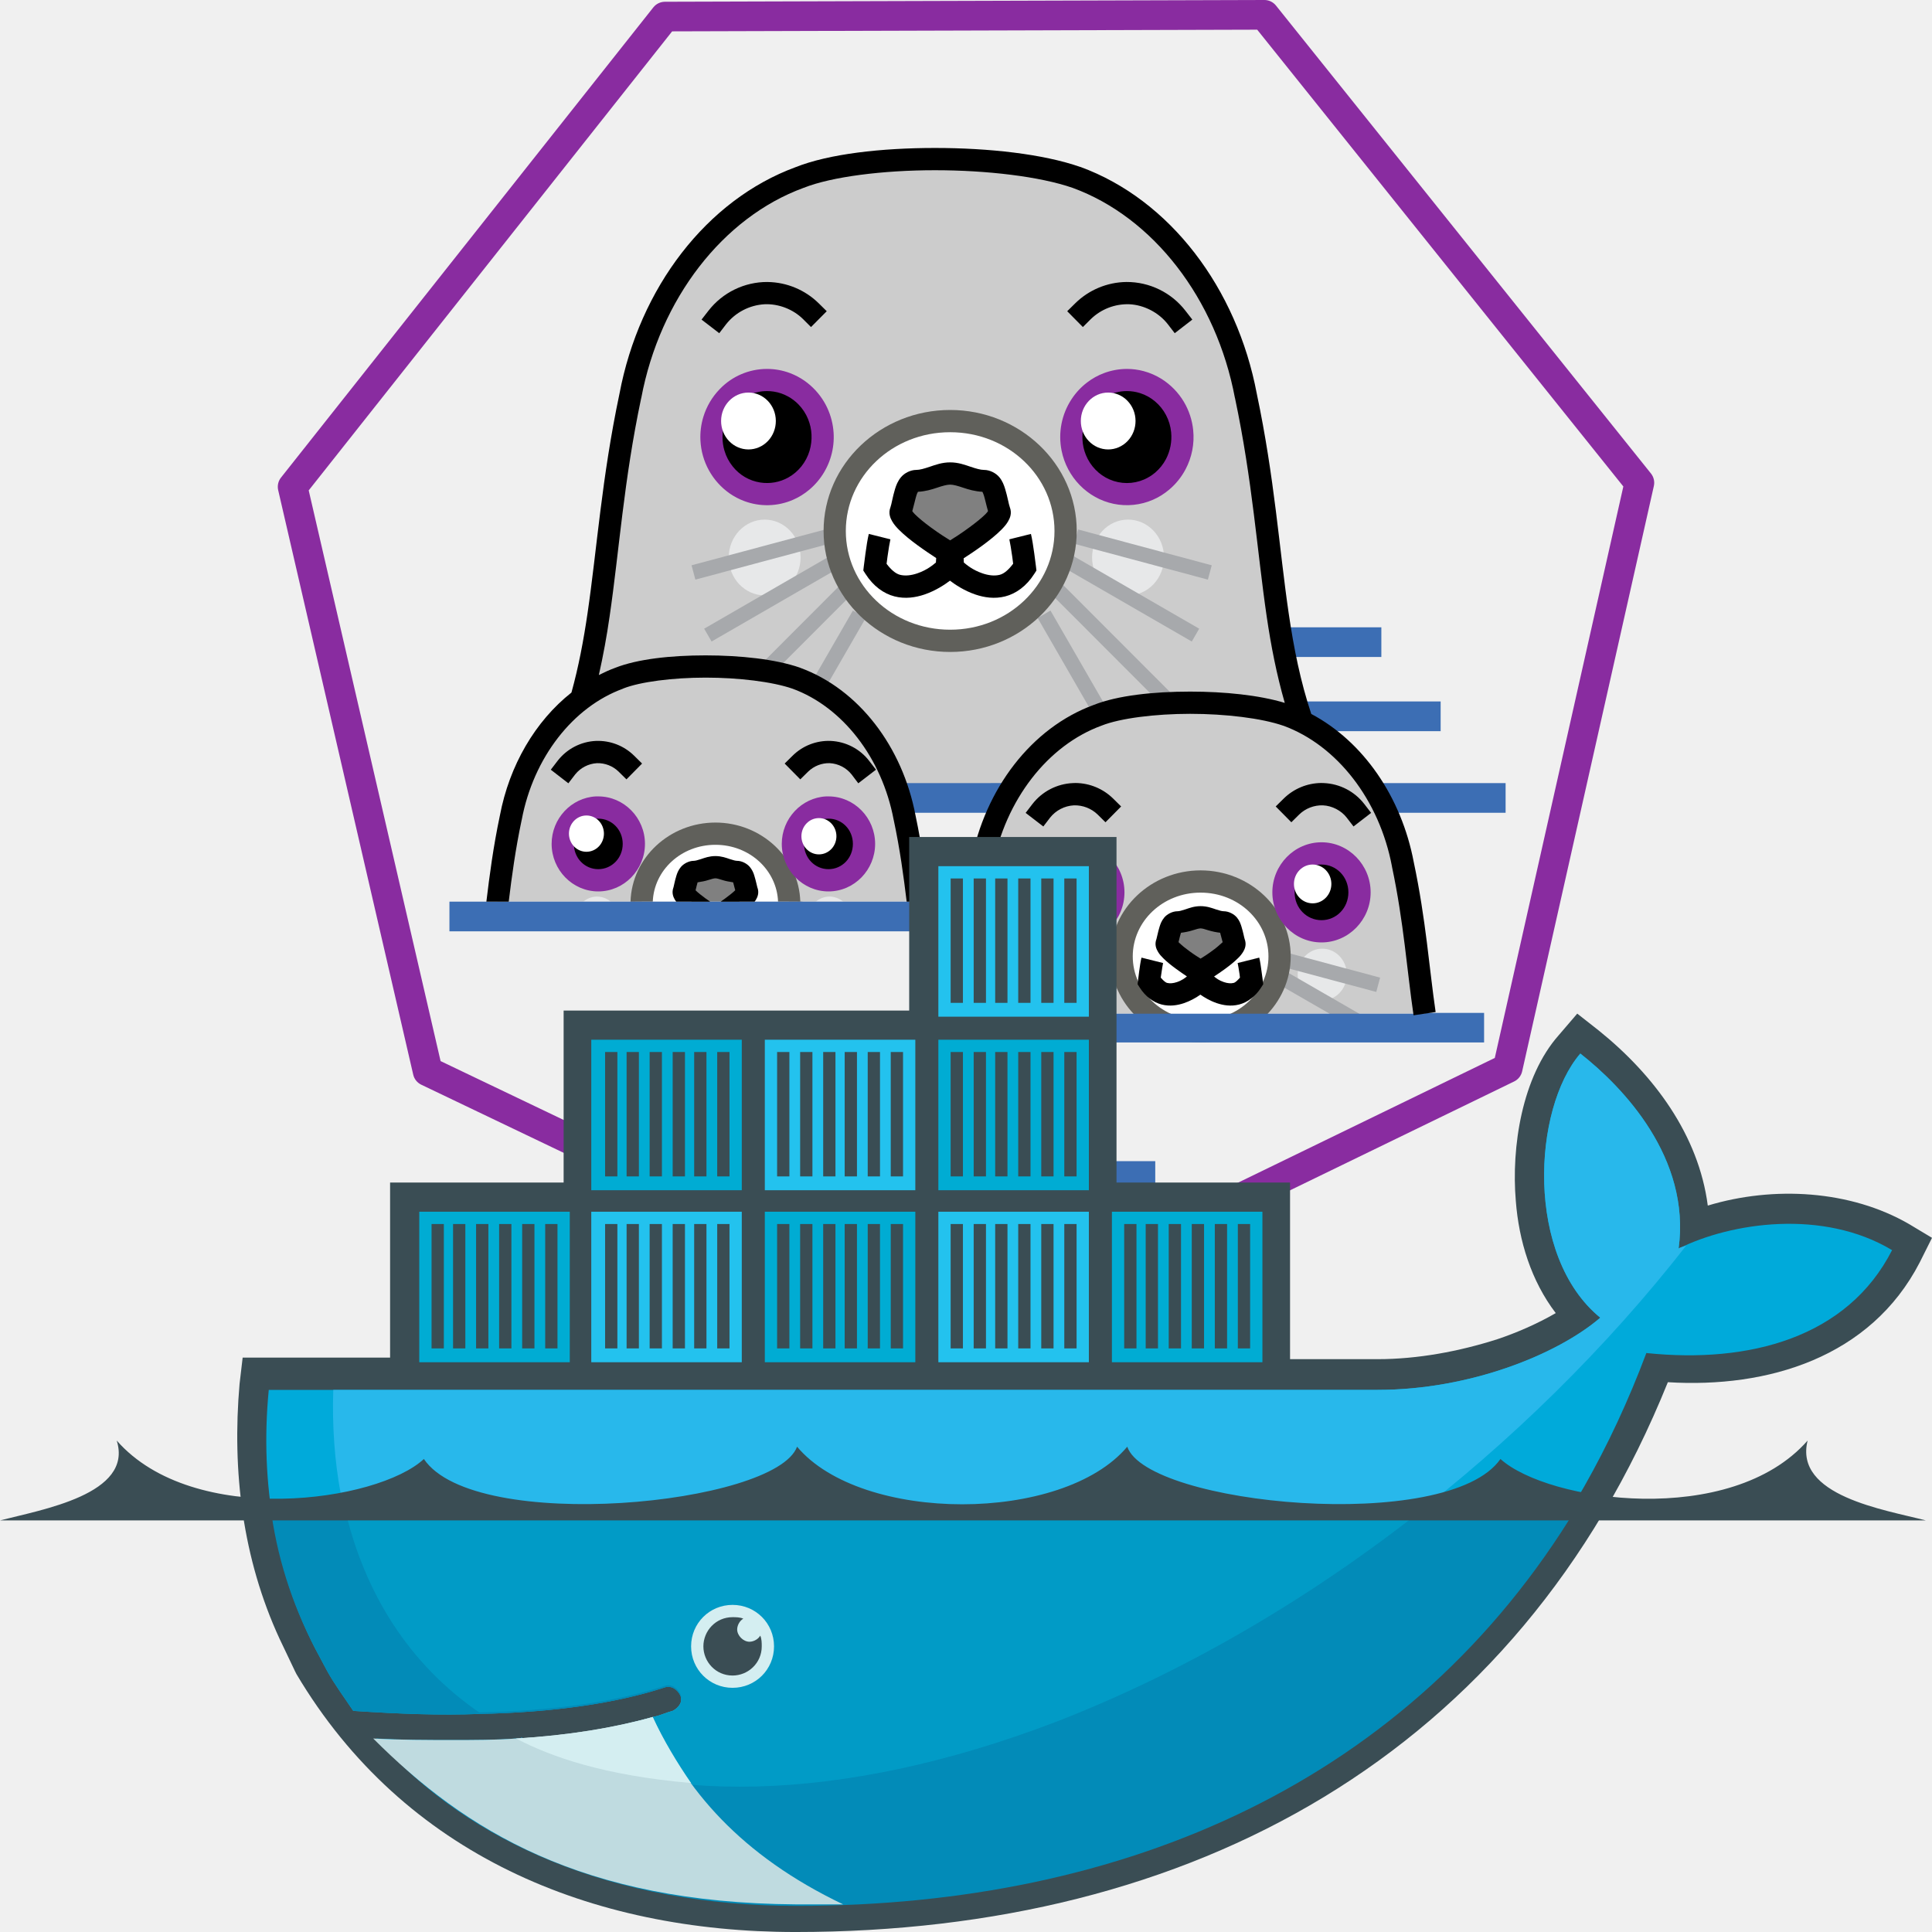
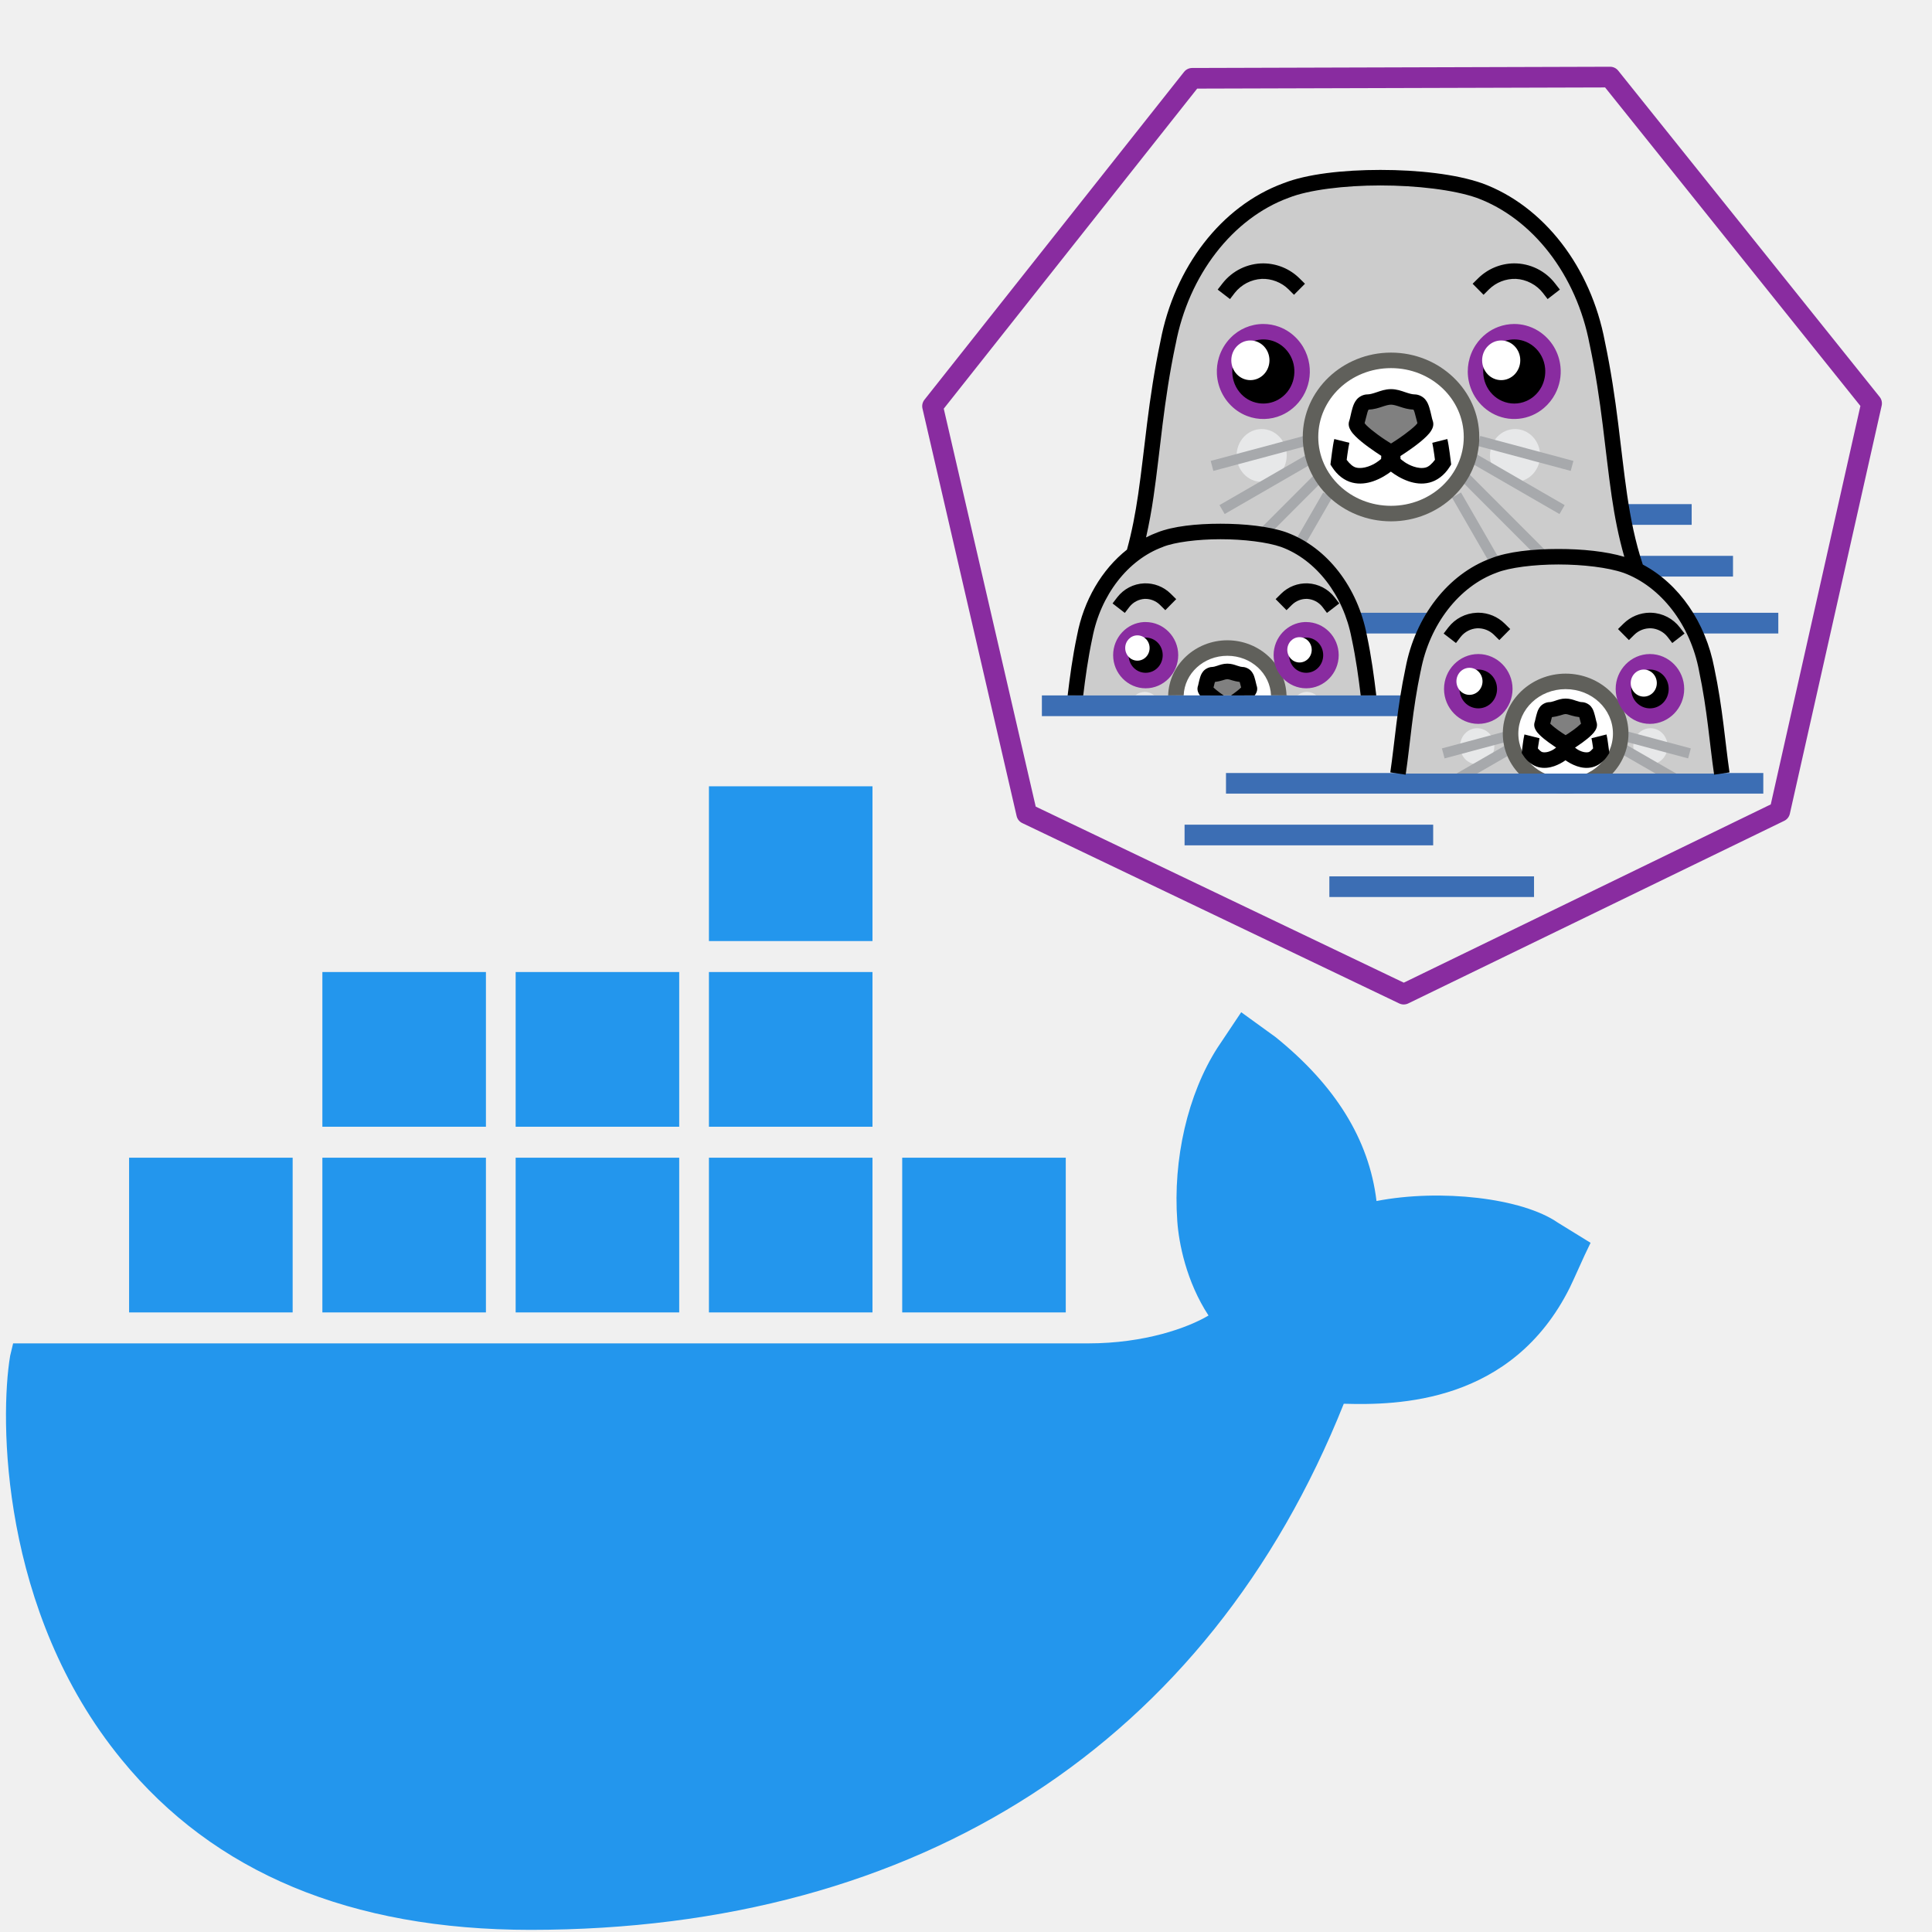
<svg xmlns="http://www.w3.org/2000/svg" width="256" height="256" viewBox="0 0 67.733 67.733" version="1.1" id="svg5" xml:space="preserve">
  <defs id="defs2" />
  <g id="layer1">
-     <g id="g263" transform="matrix(0.376994,0,0,0.376994,9.739008,-0.5530313)">
+     <path d="M 54.617,42.865 C 53.366,41.997 50.5,41.672 48.258,42.106 47.998,39.936 46.799,38.037 44.714,36.355 l -1.199,-0.868 -0.834,1.248 c -1.042,1.628 -1.564,3.906 -1.407,6.076 0.052,0.76 0.313,2.116 1.095,3.309 -0.73,0.434 -2.241,0.977 -4.222,0.977 H 0.46 l -0.104,0.434 c -0.365,2.17 -0.365,8.951 3.909,14.159 3.232,3.96 8.027,5.968 14.334,5.968 13.657,0 23.769,-6.564 28.512,-18.445 1.876,0.054 5.89,0 7.923,-4.069 0.052,-0.109 0.156,-0.326 0.521,-1.139 l 0.208,-0.434 z M 30.588,27.567 h -5.734 v 5.425 h 5.734 z m 0,6.51 h -5.734 v 5.425 h 5.734 z m -6.776,0 h -5.734 v 5.425 h 5.734 z m -6.776,0 h -5.734 v 5.425 h 5.734 z M 10.26,40.587 H 4.526 v 5.425 h 5.734 z m 6.776,0 h -5.734 v 5.425 h 5.734 z m 6.776,0 h -5.734 v 5.425 h 5.734 z m 6.776,0 h -5.734 v 5.425 h 5.734 z m 6.776,0 h -5.734 v 5.425 h 5.734 z" fill="#2396ed" fill-rule="nonzero" id="path862" style="stroke-width:0.217" />
+     <g id="g263" transform="matrix(0.262862,0,0,0.262862,32.33111,1.954564)">
      <path fill="#3c6eb4" d="m 93.188,59.803 c 0.148,0.927 0.3,1.854 0.482,2.76 h 8.955 v -2.76 z m 1.484,6.896 c 0.185,0.634 0.381,1.265 0.598,1.893 0.52,0.259 1.027,0.548 1.517,0.87 h 11.352 v -2.763 z m -18.431,1.282 c -0.426,0.155 -0.843,0.336 -1.252,0.533 v 0.004 c 0.41,-0.198 0.825,-0.382 1.252,-0.537 z m -41.248,34.57 v 2.76 H 68.15 v -2.76 z m 19.31,6.896 v 2.752 H 81.6 v -2.752 z" id="path188" />
      <path fill="#cccccc" d="m 61.114,16.26 c -4.91,0 -9.721,0.567 -12.586,1.707 -7.89,2.888 -13.95,10.775 -15.746,20.33 -2.365,11.186 -2.224,19.941 -4.572,28.178 a 13.589,13.589 0 0 1 3.529,-1.94 c 1.834,-0.726 4.909,-1.09 8.049,-1.09 3.14,0 6.35,0.365 8.431,1.09 4.571,1.67 8.177,5.96 9.67,11.284 h 9.719 c 1.991,-3.681 5.03,-6.523 8.633,-7.838 3.919,-1.554 13.165,-1.55 17.617,0 0.483,0.176 0.952,0.39 1.414,0.619 C 92.21,59.734 92.599,50.449 90.03,38.297 88.235,28.742 82.173,20.855 74.284,17.967 71.03,16.831 66.023,16.261 61.114,16.26 Z" id="path190" />
      <path fill="#e7e8e9" d="m 45.275,49.787 a 3.344,3.523 0 0 0 -3.34,3.523 3.344,3.523 0 0 0 3.34,3.523 3.344,3.523 0 0 0 3.341,-3.523 3.344,3.523 0 0 0 -3.34,-3.523 z m 33.79,0 a 3.344,3.523 0 0 0 -3.34,3.523 3.344,3.523 0 0 0 3.34,3.523 3.344,3.523 0 0 0 3.35,-3.523 3.344,3.523 0 0 0 -3.35,-3.523 z" id="path192" />
      <path fill="#a7a9ac" d="m 50.905,50.705 -12.428,3.332 0.356,1.332 12.43,-3.332 z m 23.52,0 -0.358,1.332 12.427,3.332 0.358,-1.332 z m -22.276,2.008 -12.499,7.219 0.69,1.193 12.497,-7.218 z m 21.039,0 -0.69,1.194 12.498,7.218 0.69,-1.193 z m -20.125,2.395 -8.607,8.619 c 0.586,0.074 1.144,0.167 1.677,0.271 l 7.905,-7.916 z m 19.21,0 -0.974,0.974 10.809,10.826 c 0.612,-0.04 1.237,-0.067 1.87,-0.08 z m -18.792,3.138 -3.957,6.86 c 0.411,0.203 0.814,0.426 1.205,0.672 l 3.947,-6.844 z m 18.375,0 -1.195,0.688 5.287,9.168 c 0.098,-0.039 0.193,-0.085 0.293,-0.121 0.31,-0.123 0.665,-0.233 1.037,-0.336 z" id="path194" />
      <path fill="#ffffff" d="M 73.261,50.84 A 10.736,10.217 0 0 1 62.525,61.058 10.736,10.217 0 0 1 51.788,50.84 10.736,10.217 0 0 1 62.525,40.623 10.736,10.217 0 0 1 73.26,50.84 Z" id="path196" />
      <path fill="#808080" d="m 67.107,48.998 c -0.36,-0.933 -0.36,-2.799 -1.44,-2.799 -1.08,0 -2.08,-0.7 -3.142,-0.7 -1.063,0 -2.06,0.7 -3.142,0.7 -1.08,0 -1.08,1.866 -1.44,2.8 -0.36,0.932 4.582,3.964 4.582,3.964 0,0 4.942,-3.032 4.582,-3.965 z" id="path198" />
      <path fill="#3c6eb4" d="m 57.399,74.29 c 0.33,0.886 0.59,1.81 0.793,2.761 h 8.799 c 0.443,-0.973 0.958,-1.897 1.535,-2.762 z m 44.177,10e-4 a 19.673,19.673 0 0 1 1.532,2.76 h 11.072 v -2.76 z" id="path200" />
      <path fill="#cccccc" d="m 39.789,63.445 c -3.14,0 -6.216,0.364 -8.05,1.09 -5.046,1.844 -8.917,6.878 -10.065,12.975 -0.6,2.826 -0.945,5.391 -1.238,7.807 h 39.086 c -0.293,-2.416 -0.63,-4.98 -1.23,-7.807 -1.147,-6.097 -5.027,-11.13 -10.074,-12.974 -2.082,-0.725 -5.29,-1.09 -8.43,-1.09 z" id="path202" />
      <path fill="#e7e8e9" d="m 29.663,84.84 a 2.14,2.248 0 0 0 -1.255,0.477 h 2.56 a 2.14,2.248 0 0 0 -1.305,-0.476 z m 21.62,0 a 2.14,2.248 0 0 0 -1.256,0.477 h 2.562 a 2.14,2.248 0 0 0 -1.307,-0.476 z" id="path204" />
      <path fill="#a7a9ac" d="m 33.202,85.187 -0.484,0.13 h 0.52 z m 15.172,0 -0.035,0.13 h 0.52 z" id="path206" />
      <path fill="#ffffff" d="m 40.698,79 a 6.868,6.52 0 0 0 -6.846,6.317 H 47.534 A 6.868,6.52 0 0 0 40.698,79 Z" id="path208" />
      <path fill="#808080" d="m 40.698,82.106 c -0.68,0 -1.317,0.45 -2.008,0.45 -0.691,0 -0.696,1.188 -0.926,1.783 -0.08,0.208 0.268,0.583 0.735,0.978 h 4.396 c 0.468,-0.395 0.808,-0.77 0.727,-0.978 -0.23,-0.595 -0.226,-1.783 -0.917,-1.783 -0.69,0 -1.327,-0.45 -2.007,-0.45 z" id="path210" />
      <path fill="#892ca0" d="M 91.736,1.467 35.998,1.631 a 1.38,1.38 0 0 0 -1.073,0.52 L 0.295,45.883 a 1.38,1.38 0 0 0 -0.26,1.16 l 12.56,54.363 a 1.38,1.38 0 0 0 0.753,0.935 l 50.285,24.061 a 1.38,1.38 0 0 0 1.195,-0.01 l 50.148,-24.355 a 1.38,1.38 0 0 0 0.744,-0.943 l 12.247,-54.432 a 1.38,1.38 0 0 0 -0.268,-1.16 L 92.82,1.977 a 1.38,1.38 0 0 0 -1.083,-0.51 z m -0.657,2.76 34.05,42.48 L 113.175,99.849 64.23,123.625 15.139,100.143 2.875,47.07 36.673,4.383 Z" id="path212" />
      <path fill="#cccccc" d="m 106.644,95.737 c -0.606,-4.124 -0.9,-8.61 -2.019,-13.887 -1.228,-6.518 -5.373,-11.9 -10.768,-13.87 -4.452,-1.55 -13.697,-1.554 -17.616,0 -5.395,1.97 -9.54,7.352 -10.768,13.87 -1.118,5.278 -1.413,9.763 -2.019,13.887" id="path214" />
      <path fill="#e7e8e9" d="m 74.02,89.688 a 2.287,2.404 0 0 0 -2.286,2.406 2.287,2.404 0 0 0 2.286,2.406 2.287,2.404 0 0 0 2.285,-2.406 2.287,2.404 0 0 0 -2.285,-2.406 z m 23.11,0 a 2.287,2.404 0 0 0 -2.286,2.406 2.287,2.404 0 0 0 2.286,2.406 2.287,2.404 0 0 0 2.285,-2.406 2.287,2.404 0 0 0 -2.285,-2.406 z" id="path216" />
      <path fill="#a7a9ac" d="m 77.814,90.104 -8.5,2.277 0.358,1.332 8.498,-2.277 z m 16.196,0 -0.358,1.332 8.5,2.277 0.358,-1.332 z m -15.4,1.392 -8.544,4.926 0.688,1.193 8.543,-4.924 z m 14.605,0 -0.69,1.195 8.543,4.924 0.69,-1.193 z" id="path218" />
      <path fill="#ffffff" d="m 93.157,90.41 a 7.343,6.97 0 0 1 -7.342,6.97 7.343,6.97 0 0 1 -7.343,-6.97 7.343,6.97 0 0 1 7.343,-6.97 7.343,6.97 0 0 1 7.342,6.97 z" id="path220" />
      <path fill="#808080" d="m 88.948,89.152 c -0.246,-0.636 -0.246,-1.91 -0.985,-1.91 -0.738,0 -1.42,-0.476 -2.148,-0.476 -0.727,0 -1.41,0.477 -2.149,0.477 -0.738,0 -0.738,1.273 -0.985,1.91 -0.246,0.636 3.134,2.704 3.134,2.704 0,0 3.38,-2.068 3.133,-2.705 z" id="path222" />
      <path fill="#60605b" d="m 62.526,39.592 c -6.461,0 -11.77,5.022 -11.77,11.252 0,6.23 5.309,11.252 11.77,11.252 6.462,0 11.771,-5.022 11.771,-11.252 0,-6.23 -5.311,-11.252 -11.771,-11.252 z m 0,2.069 c 5.398,0 9.703,4.128 9.703,9.183 0,5.056 -4.305,9.182 -9.703,9.182 -5.397,0 -9.703,-4.126 -9.703,-9.182 0,-5.055 4.306,-9.183 9.703,-9.183 z m -21.828,36.3 c -4.254,0 -7.78,3.26 -7.895,7.356 h 2.069 c 0.112,-2.92 2.637,-5.288 5.826,-5.288 3.19,0 5.712,2.368 5.824,5.288 h 2.068 c -0.113,-4.095 -3.64,-7.356 -7.892,-7.356 z m 45.119,4.447 c -4.585,0 -8.38,3.56 -8.38,7.998 0,4.44 3.795,8.006 8.38,8.006 4.586,0 8.379,-3.567 8.379,-8.006 0,-4.438 -3.793,-7.998 -8.38,-7.998 z m 0,2.069 c 3.525,0 6.31,2.667 6.31,5.93 0,3.26 -2.785,5.937 -6.31,5.937 -3.524,0 -6.31,-2.677 -6.31,-5.938 0,-3.26 2.786,-5.93 6.31,-5.93 z" id="path224" />
      <path fill="#3c6eb4" d="m 15.962,85.317 v 2.76 h 48.462 c 0.12,-0.897 0.253,-1.816 0.406,-2.76 z M 40.516,95.66 v 2.752 H 112.18 V 95.66 h -5.545 l 0.01,0.076 H 63.453 l 0.01,-0.076 z" id="path226" />
      <path d="m 61.116,15.227 h -0.002 c -4.982,0 -9.83,0.544 -12.955,1.783 -8.283,3.043 -14.528,11.225 -16.385,21.076 -1.652,7.815 -2.09,14.424 -2.969,20.408 -0.375,2.558 -0.838,4.995 -1.496,7.377 -3.361,2.655 -5.775,6.766 -6.658,11.45 -0.616,2.913 -0.957,5.54 -1.254,7.996 h 2.078 c 0.288,-2.37 0.624,-4.86 1.203,-7.59 l 0.008,-0.01 v -0.018 c 1.09,-5.783 4.77,-10.492 9.408,-12.185 l 0.018,-0.01 0.008,-0.008 c 1.573,-0.624 4.607,-1.014 7.668,-1.014 3.057,0 6.211,0.381 8.084,1.031 4.634,1.696 8.311,6.406 9.4,12.186 v 0.018 l 0.008,0.01 c 0.58,2.73 0.915,5.221 1.203,7.59 h 2.079 C 60.265,82.859 59.925,80.227 59.308,77.311 58.098,70.905 54.026,65.557 48.573,63.566 h -0.008 l -0.008,-0.01 c -2.292,-0.796 -5.55,-1.14 -8.77,-1.142 -3.214,0 -6.328,0.333 -8.419,1.16 -0.518,0.19 -1.02,0.42 -1.512,0.668 a 70.243,70.243 0 0 0 1,-5.445 C 31.751,52.695 32.171,46.164 33.79,38.51 L 33.8,38.5 v -0.016 c 1.736,-9.24 7.606,-16.806 15.086,-19.544 l 0.01,-0.008 h 0.015 c 2.605,-1.036 7.375,-1.636 12.205,-1.635 4.823,0 9.764,0.583 12.81,1.643 7.48,2.737 13.35,10.303 15.084,19.543 l 0.01,0.02 v 0.007 c 1.618,7.654 2.048,14.185 2.943,20.287 0.403,2.748 0.926,5.41 1.68,8.035 -2.394,-0.724 -5.604,-1.05 -8.795,-1.05 -3.43,0 -6.747,0.36 -8.966,1.238 -5.794,2.12 -10.125,7.8 -11.416,14.619 -1.136,5.358 -1.438,9.879 -2.036,13.943 l 2.051,0.303 c 0.615,-4.183 0.898,-8.626 2,-13.823 l 0.01,-0.01 v -0.007 c 1.168,-6.205 5.123,-11.276 10.11,-13.096 h 0.007 l 0.018,-0.01 c 1.7,-0.674 4.946,-1.09 8.223,-1.09 3.275,0 6.648,0.407 8.664,1.108 h 0.01 c 4.977,1.826 8.922,6.89 10.09,13.088 v 0.017 c 1.101,5.196 1.392,9.64 2.007,13.822 l 2.053,-0.302 c -0.597,-4.065 -0.9,-8.586 -2.035,-13.944 -1.146,-6.057 -4.692,-11.213 -9.53,-13.777 -1.004,-3.013 -1.62,-6.093 -2.101,-9.367 C 93.13,52.514 92.695,45.91 91.046,38.104 89.192,28.236 82.943,20.03 74.644,16.992 h -0.018 c -3.464,-1.21 -8.52,-1.764 -13.51,-1.765 z M 45.546,27.69 a 6.912,6.912 0 0 0 -5.506,2.684 l -0.633,0.814 1.646,1.264 0.631,-0.823 a 4.92,4.92 0 0 1 3.592,-1.869 c 1.3,-0.055 2.65,0.468 3.574,1.385 l 0.736,0.736 1.463,-1.472 -0.736,-0.727 a 6.905,6.905 0 0 0 -4.77,-1.99 z m 33.372,0 a 6.905,6.905 0 0 0 -4.77,1.992 l -0.736,0.727 1.455,1.472 0.737,-0.736 a 4.895,4.895 0 0 1 3.574,-1.385 c 1.375,0.06 2.76,0.777 3.6,1.87 l 0.633,0.822 1.636,-1.264 -0.633,-0.814 A 6.895,6.895 0 0 0 78.918,27.69 Z m -33.425,9.115 a 5.17,5.306 0 0 0 -5.168,5.305 5.17,5.306 0 0 0 5.168,5.306 5.17,5.306 0 0 0 5.175,-5.306 5.17,5.306 0 0 0 -5.175,-5.305 z m 33.468,0 a 5.17,5.306 0 0 0 -5.167,5.305 5.17,5.306 0 0 0 5.167,5.306 5.17,5.306 0 0 0 5.168,-5.306 5.17,5.306 0 0 0 -5.167,-5.305 z m -16.435,7.66 c -0.758,0 -1.379,0.233 -1.895,0.407 -0.517,0.175 -0.93,0.294 -1.248,0.294 -0.567,0 -1.124,0.311 -1.427,0.676 -0.302,0.364 -0.445,0.74 -0.555,1.098 -0.22,0.713 -0.327,1.438 -0.424,1.69 -0.222,0.574 -0.01,1.031 0.166,1.331 0.175,0.3 0.389,0.536 0.63,0.78 0.484,0.486 1.096,0.973 1.714,1.427 0.633,0.464 1.268,0.886 1.74,1.194 l -0.025,0.416 c -0.233,0.19 -0.8,0.693 -1.74,1.011 -0.556,0.188 -1.116,0.255 -1.602,0.131 -0.413,-0.106 -0.824,-0.47 -1.246,-1.021 0.027,-0.218 0.037,-0.307 0.086,-0.666 0.087,-0.628 0.213,-1.387 0.27,-1.612 l -2.009,-0.502 c -0.12,0.48 -0.222,1.18 -0.312,1.829 -0.09,0.648 -0.156,1.203 -0.156,1.203 l -0.043,0.37 0.199,0.311 c 0.729,1.146 1.701,1.841 2.701,2.096 1,0.256 1.97,0.101 2.78,-0.172 1.05,-0.357 1.906,-0.93 2.378,-1.29 0.473,0.36 1.324,0.935 2.371,1.29 0.81,0.274 1.77,0.428 2.77,0.172 1,-0.256 1.973,-0.95 2.701,-2.096 l 0.2,-0.31 -0.044,-0.371 c 0,0 -0.066,-0.555 -0.156,-1.203 -0.09,-0.65 -0.194,-1.349 -0.312,-1.829 l -2.008,0.502 c 0.056,0.225 0.182,0.984 0.27,1.612 0.048,0.354 0.06,0.44 0.085,0.658 -0.424,0.556 -0.83,0.923 -1.246,1.03 -0.486,0.123 -1.045,0.056 -1.601,-0.132 -0.94,-0.318 -1.508,-0.821 -1.74,-1.011 L 63.78,53.389 c 0.479,-0.31 1.128,-0.74 1.783,-1.22 0.618,-0.455 1.23,-0.943 1.715,-1.43 0.24,-0.243 0.456,-0.479 0.63,-0.778 0.177,-0.3 0.387,-0.757 0.165,-1.332 -0.097,-0.25 -0.212,-0.976 -0.432,-1.69 -0.11,-0.356 -0.242,-0.734 -0.545,-1.099 -0.303,-0.364 -0.86,-0.674 -1.428,-0.674 -0.317,0 -0.73,-0.12 -1.246,-0.294 -0.517,-0.174 -1.137,-0.407 -1.896,-0.407 z m 0,2.069 c 0.305,0 0.71,0.118 1.23,0.293 0.478,0.162 1.079,0.34 1.764,0.373 0.023,0.035 0.085,0.15 0.148,0.355 0.111,0.36 0.224,0.91 0.38,1.445 -0.05,0.068 -0.11,0.153 -0.241,0.285 -0.342,0.344 -0.9,0.791 -1.473,1.211 -0.88,0.647 -1.43,0.984 -1.808,1.221 -0.375,-0.236 -0.936,-0.57 -1.819,-1.22 -0.573,-0.42 -1.12,-0.868 -1.462,-1.212 -0.132,-0.132 -0.19,-0.217 -0.24,-0.285 0.154,-0.535 0.268,-1.084 0.378,-1.445 A 1.55,1.55 0 0 1 59.532,47.2 c 0.684,-0.032 1.277,-0.211 1.756,-0.373 0.518,-0.175 0.934,-0.293 1.238,-0.293 z M 29.584,70.369 c -1.4,0.06 -2.71,0.744 -3.566,1.854 l -0.63,0.822 1.634,1.264 0.633,-0.824 a 2.803,2.803 0 0 1 2.025,-1.047 2.777,2.777 0 0 1 2.008,0.779 l 0.736,0.727 1.453,-1.471 -0.736,-0.727 a 4.786,4.786 0 0 0 -3.557,-1.377 z m 21.838,0 a 4.767,4.767 0 0 0 -3.55,1.377 l -0.735,0.727 1.453,1.47 0.737,-0.726 a 2.777,2.777 0 0 1 2.007,-0.78 2.8,2.8 0 0 1 2.026,1.048 l 0.623,0.824 1.644,-1.264 -0.632,-0.822 a 4.79,4.79 0 0 0 -3.573,-1.854 z m 45.604,3.912 h -0.002 a 5.046,5.046 0 0 0 -3.487,1.456 l -0.736,0.726 1.455,1.47 0.734,-0.726 a 3.029,3.029 0 0 1 2.2,-0.847 c 0.84,0.035 1.701,0.477 2.214,1.142 l 0.633,0.822 1.637,-1.263 -0.633,-0.822 a 5.022,5.022 0 0 0 -3.758,-1.95 c -0.085,-0.003 -0.17,-0.008 -0.257,-0.008 z m -22.824,0 c -0.087,0 -0.173,0.004 -0.26,0.009 a 5.04,5.04 0 0 0 -3.766,1.949 l -0.63,0.822 1.644,1.264 0.63,-0.823 a 3.035,3.035 0 0 1 2.208,-1.142 3.048,3.048 0 0 1 2.207,0.847 l 0.736,0.727 1.455,-1.47 -0.736,-0.727 A 5.045,5.045 0 0 0 74.202,74.282 Z M 29.8,76.559 a 3.307,3.386 0 0 0 -3.306,3.384 3.307,3.386 0 0 0 3.306,3.393 3.307,3.386 0 0 0 3.306,-3.393 3.307,3.386 0 0 0 -3.306,-3.384 z m 21.412,0 a 3.307,3.386 0 0 0 -3.315,3.384 3.307,3.386 0 0 0 3.315,3.393 3.307,3.386 0 0 0 3.306,-3.393 3.307,3.386 0 0 0 -3.306,-3.384 z m 22.953,4.276 a 3.536,3.62 0 0 0 -3.53,3.617 3.536,3.62 0 0 0 3.53,3.618 3.536,3.62 0 0 0 3.54,-3.618 3.536,3.62 0 0 0 -3.54,-3.617 z m 22.893,0 a 3.536,3.62 0 0 0 -3.54,3.617 3.536,3.62 0 0 0 3.54,3.618 3.536,3.62 0 0 0 3.532,-3.618 3.536,3.62 0 0 0 -3.532,-3.617 z m -56.361,0.242 c -0.566,0 -1.004,0.167 -1.334,0.278 -0.33,0.11 -0.551,0.164 -0.674,0.164 -0.47,0 -0.957,0.276 -1.203,0.572 -0.246,0.295 -0.347,0.58 -0.424,0.83 -0.156,0.503 -0.229,0.965 -0.26,1.047 -0.206,0.533 -0.01,0.94 0.13,1.178 0.038,0.066 0.08,0.115 0.12,0.172 h 3.16 a 11.125,11.125 0 0 1 -0.459,-0.32 c -0.358,-0.264 -0.707,-0.541 -0.9,-0.735 v -0.01 c 0.063,-0.26 0.137,-0.572 0.182,-0.719 0.005,-0.016 0.004,-0.002 0.01,-0.015 0.366,-0.054 0.733,-0.127 0.976,-0.21 0.332,-0.111 0.562,-0.163 0.676,-0.163 0.113,0 0.334,0.052 0.666,0.164 0.243,0.082 0.613,0.155 0.978,0.209 0.005,0.013 0.003,0 0.008,0.015 0.046,0.147 0.128,0.457 0.19,0.72 l -0.008,0.009 c -0.193,0.194 -0.54,0.471 -0.899,0.734 a 15.49,15.49 0 0 1 -0.45,0.32 h 3.16 c 0.04,-0.055 0.082,-0.106 0.119,-0.171 0.14,-0.238 0.337,-0.645 0.13,-1.178 -0.03,-0.081 -0.113,-0.544 -0.27,-1.047 a 2.198,2.198 0 0 0 -0.423,-0.83 c -0.246,-0.296 -0.723,-0.572 -1.193,-0.572 -0.123,0 -0.346,-0.053 -0.676,-0.164 -0.33,-0.111 -0.766,-0.278 -1.332,-0.278 z m 45.119,4.657 c -0.59,0 -1.05,0.176 -1.403,0.295 -0.353,0.119 -0.597,0.18 -0.744,0.18 -0.482,0 -0.976,0.275 -1.23,0.58 -0.252,0.303 -0.359,0.602 -0.44,0.866 -0.164,0.528 -0.246,1.023 -0.285,1.125 -0.209,0.54 -0.006,0.95 0.137,1.194 0.144,0.246 0.31,0.42 0.486,0.598 0.353,0.353 0.781,0.688 1.211,1.003 0.355,0.26 0.701,0.496 0.996,0.694 -0.195,0.155 -0.454,0.367 -0.928,0.527 -0.34,0.115 -0.656,0.142 -0.908,0.078 -0.184,-0.047 -0.391,-0.261 -0.597,-0.492 0.016,-0.127 0.02,-0.135 0.043,-0.295 0.06,-0.425 0.145,-0.952 0.173,-1.064 L 80.32,90.521 c -0.092,0.368 -0.155,0.834 -0.217,1.279 -0.062,0.447 -0.104,0.832 -0.104,0.832 l -0.043,0.363 0.2,0.313 c 0.533,0.838 1.277,1.379 2.04,1.574 0.765,0.195 1.486,0.071 2.079,-0.129 a 6.1,6.1 0 0 0 1.523,-0.789 c 0.358,0.252 0.887,0.573 1.524,0.79 0.593,0.2 1.312,0.323 2.076,0.128 0.765,-0.195 1.509,-0.736 2.043,-1.574 l 0.2,-0.313 -0.044,-0.363 c 0,0 -0.051,-0.384 -0.113,-0.83 -0.061,-0.446 -0.123,-0.913 -0.215,-1.281 l -2.008,0.502 c 0.028,0.112 0.123,0.64 0.182,1.064 0.02,0.16 0.017,0.168 0.033,0.295 -0.205,0.23 -0.405,0.445 -0.588,0.492 -0.252,0.064 -0.57,0.037 -0.91,-0.078 -0.46,-0.156 -0.713,-0.364 -0.908,-0.52 0.3,-0.198 0.65,-0.436 1.013,-0.7 0.43,-0.316 0.858,-0.65 1.211,-1.004 a 2.89,2.89 0 0 0 0.485,-0.598 c 0.144,-0.245 0.338,-0.655 0.13,-1.194 -0.04,-0.102 -0.123,-0.597 -0.287,-1.125 -0.08,-0.264 -0.18,-0.563 -0.431,-0.867 -0.254,-0.304 -0.747,-0.58 -1.229,-0.58 -0.146,0 -0.39,-0.06 -0.744,-0.18 -0.353,-0.12 -0.812,-0.294 -1.402,-0.294 z m 0,2.068 c 0.137,0 0.381,0.062 0.736,0.182 a 6.22,6.22 0 0 0 1.082,0.224 c 0.013,0.028 0,0.01 0.015,0.06 0.054,0.175 0.141,0.511 0.217,0.815 l -0.035,0.035 a 9.253,9.253 0 0 1 -0.969,0.795 c -0.505,0.37 -0.744,0.51 -1.046,0.701 -0.3,-0.19 -0.54,-0.329 -1.047,-0.7 a 9.251,9.251 0 0 1 -0.971,-0.796 c -0.022,-0.023 -0.014,-0.024 -0.033,-0.045 0.074,-0.298 0.154,-0.632 0.207,-0.804 0.016,-0.053 0.012,-0.033 0.025,-0.06 a 6.043,6.043 0 0 0 1.074,-0.225 c 0.355,-0.12 0.607,-0.182 0.744,-0.182 z" id="path228" />
      <path fill="#892ca0" d="m 45.491,35.775 a 6.084,6.084 0 0 0 -4.382,1.866 6.361,6.361 0 0 0 -1.535,2.595 6.388,6.388 0 0 0 -0.27,2.198 6.397,6.397 0 0 0 2.721,4.923 6.211,6.211 0 0 0 1.335,0.701 6.056,6.056 0 0 0 4.55,-0.11 6.095,6.095 0 0 0 1.531,-0.954 6.295,6.295 0 0 0 1.36,-1.607 6.396,6.396 0 0 0 0.826,-4.236 6.431,6.431 0 0 0 -0.827,-2.317 6.396,6.396 0 0 0 -1.837,-1.973 6.211,6.211 0 0 0 -1.336,-0.7 6.047,6.047 0 0 0 -2.134,-0.386 z m 33.47,0 a 6.107,6.107 0 0 0 -2.132,0.389 6.075,6.075 0 0 0 -1.577,0.878 6.277,6.277 0 0 0 -1.43,1.538 6.396,6.396 0 0 0 -0.932,4.8 6.401,6.401 0 0 0 1.688,3.2 6.33,6.33 0 0 0 1.428,1.096 6.141,6.141 0 0 0 1.705,0.64 6.01,6.01 0 0 0 1.885,0.097 6.06,6.06 0 0 0 3.31,-1.422 6.32,6.32 0 0 0 1.506,-1.872 6.383,6.383 0 0 0 0.715,-3.652 6.431,6.431 0 0 0 -0.864,-2.63 6.39,6.39 0 0 0 -2.086,-2.138 6.18,6.18 0 0 0 -1.665,-0.722 6.021,6.021 0 0 0 -1.55,-0.202 z m -33.47,2.06 h 0.002 a 4.315,4.315 0 0 1 0.63,0.048 4.006,4.006 0 0 1 1.343,0.462 4.108,4.108 0 0 1 0.956,0.732 4.226,4.226 0 0 1 0.89,1.358 4.325,4.325 0 0 1 0.321,1.453 4.547,4.547 0 0 1 -0.182,1.504 4.325,4.325 0 0 1 -0.761,1.45 4.226,4.226 0 0 1 -1.224,1.035 4.069,4.069 0 0 1 -2.603,0.46 4.056,4.056 0 0 1 -2.562,-1.497 4.252,4.252 0 0 1 -0.76,-1.45 4.375,4.375 0 0 1 -0.186,-1.28 4.54,4.54 0 0 1 0.187,-1.28 4.33,4.33 0 0 1 0.76,-1.449 4.218,4.218 0 0 1 1.22,-1.034 4.062,4.062 0 0 1 1.757,-0.506 c 0.07,-0.004 0.141,-0.005 0.212,-0.005 z m 33.47,0 a 4.088,4.088 0 0 1 1.23,0.191 4.036,4.036 0 0 1 1.4,0.779 4.19,4.19 0 0 1 1.008,1.258 4.3,4.3 0 0 1 0.479,1.607 4.472,4.472 0 0 1 -0.48,2.489 4.28,4.28 0 0 1 -1.007,1.258 4.146,4.146 0 0 1 -1.02,0.636 4.033,4.033 0 0 1 -3.218,0 4.068,4.068 0 0 1 -1.315,-0.911 4.226,4.226 0 0 1 -0.888,-1.358 4.326,4.326 0 0 1 -0.32,-1.452 4.54,4.54 0 0 1 0.079,-1.09 4.372,4.372 0 0 1 0.623,-1.532 4.25,4.25 0 0 1 1.118,-1.15 4.105,4.105 0 0 1 1.279,-0.591 4.035,4.035 0 0 1 1.032,-0.134 z M 29.688,75.527 a 1.39,1.39 0 0 0 -0.112,0.001 c -2.295,0.12 -4.111,2.074 -4.111,4.414 0,2.416 1.937,4.423 4.336,4.423 2.399,0 4.344,-2.007 4.344,-4.423 0,-2.416 -1.945,-4.414 -4.344,-4.414 z m 21.413,0 a 1.415,1.415 0 0 0 -0.113,0.001 c -2.295,0.12 -4.12,2.074 -4.12,4.414 0,2.416 1.946,4.423 4.345,4.423 2.4,0 4.336,-2.007 4.336,-4.423 0,-2.416 -1.937,-4.414 -4.336,-4.414 z m -21.3,2.07 c 1.254,0 2.275,1.021 2.275,2.345 0,1.324 -1.021,2.354 -2.275,2.354 -1.254,0 -2.269,-1.03 -2.269,-2.354 0,-1.324 1.015,-2.345 2.269,-2.345 z m 21.412,0 c 1.254,0 2.268,1.021 2.268,2.345 0,1.324 -1.014,2.354 -2.268,2.354 -1.254,0 -2.276,-1.03 -2.276,-2.354 0,-1.324 1.022,-2.345 2.276,-2.345 z m 22.953,2.198 c -2.525,0 -4.57,2.111 -4.57,4.656 0,2.546 2.045,4.657 4.57,4.657 2.526,0 4.57,-2.11 4.57,-4.657 0,-2.545 -2.044,-4.656 -4.57,-4.656 z m 22.893,0 c -2.525,0 -4.57,2.111 -4.57,4.656 0,2.546 2.045,4.657 4.57,4.657 2.526,0 4.57,-2.11 4.57,-4.657 0,-2.545 -2.044,-4.656 -4.57,-4.656 z m -22.957,2.068 0.065,0.001 c 1.38,0 2.5,1.134 2.5,2.587 0,1.454 -1.12,2.588 -2.5,2.588 -1.38,0 -2.502,-1.134 -2.502,-2.588 0,-1.408 1.05,-2.52 2.372,-2.587 a 0.761,0.761 0 0 1 0.065,0 z m 22.892,0 0.066,0.001 c 1.38,0 2.5,1.134 2.5,2.587 0,1.454 -1.12,2.588 -2.5,2.588 -1.38,0 -2.502,-1.134 -2.502,-2.588 0,-1.408 1.05,-2.52 2.372,-2.587 a 0.757,0.757 0 0 1 0.064,0 z" id="path230" />
      <path fill="#ffffff" d="m 43.77,37.973 a 2.543,2.644 0 0 0 -2.545,2.64 2.543,2.644 0 0 0 2.545,2.65 2.543,2.644 0 0 0 2.545,-2.65 2.543,2.644 0 0 0 -2.545,-2.64 z m 33.453,0 a 2.543,2.644 0 0 0 -2.545,2.64 2.543,2.644 0 0 0 2.545,2.65 2.543,2.644 0 0 0 2.543,-2.65 2.543,2.644 0 0 0 -2.543,-2.64 z M 28.7,77.303 a 1.626,1.687 0 0 0 -1.625,1.687 1.626,1.687 0 0 0 1.627,1.688 1.626,1.687 0 0 0 1.627,-1.688 1.626,1.687 0 0 0 -1.627,-1.687 z m 21.62,0.242 a 1.626,1.687 0 0 0 -1.626,1.688 1.626,1.687 0 0 0 1.627,1.687 1.626,1.687 0 0 0 1.629,-1.687 1.626,1.687 0 0 0 -1.63,-1.688 z m 22.67,4.086 a 1.739,1.804 0 0 0 -1.74,1.799 1.739,1.804 0 0 0 1.74,1.808 1.739,1.804 0 0 0 1.74,-1.808 1.739,1.804 0 0 0 -1.74,-1.799 z m 23.247,0.232 a 1.739,1.804 0 0 0 -1.74,1.81 1.739,1.804 0 0 0 1.74,1.8 1.739,1.804 0 0 0 1.74,-1.8 1.739,1.804 0 0 0 -1.74,-1.81 z" id="path232" />
    </g>
-     <g id="g186" transform="matrix(0.5384208,0,0,0.5384208,-0.592263,14.10662)">
-       <path fill-rule="evenodd" clip-rule="evenodd" fill="#3a4d54" d="m 73.8,50.8 h 11.3 v 11.5 h 5.7 c 2.6,0 5.3,-0.5 7.8,-1.3 1.2,-0.4 2.6,-1 3.8,-1.7 -1.6,-2.1 -2.4,-4.7 -2.6,-7.3 -0.3,-3.5 0.4,-8.1 2.8,-10.8 l 1.2,-1.4 1.4,1.1 c 3.6,2.9 6.5,6.8 7.1,11.4 4.3,-1.3 9.3,-1 13.1,1.2 l 1.5,0.9 -0.8,1.6 c -3.2,6.2 -9.9,8.2 -16.4,7.8 -9.8,24.3 -31,35.8 -56.8,35.8 -13.3,0 -25.5,-5 -32.5,-16.8 l -0.1,-0.2 -1,-2.1 C 16.9,75.3 16.2,69.6 16.7,63.9 l 0.2,-1.7 h 9.6 V 50.8 H 37.8 V 39.6 H 60.3 V 28.3 h 13.5 z" id="path132" />
-       <path fill="#00aada" d="m 110.4,55.1 c 0.8,-5.9 -3.6,-10.5 -6.4,-12.7 -3.1,3.6 -3.6,13.2 1.3,17.2 -2.8,2.4 -8.5,4.7 -14.5,4.7 H 18.6 c -0.6,6.2 0.5,11.9 3,16.8 l 0.8,1.5 c 0.5,0.9 1.1,1.7 1.7,2.6 3,0.2 5.7,0.3 8.2,0.2 4.9,-0.1 8.9,-0.7 12,-1.7 0.5,-0.2 0.9,0.1 1.1,0.5 0.2,0.5 -0.1,0.9 -0.5,1.1 -0.4,0.1 -0.8,0.3 -1.3,0.4 -2.4,0.7 -5,1.1 -8.3,1.3 h -0.6 c -1.3,0.1 -2.7,0.1 -4.2,0.1 -1.6,0 -3.1,0 -4.9,-0.1 6,6.8 15.4,10.8 27.2,10.8 25,0 46.2,-11.1 55.5,-35.9 6.7,0.7 13.1,-1 16,-6.7 -4.5,-2.7 -10.5,-1.8 -13.9,-0.1 z" id="path134" />
-       <path fill="#28b8eb" d="m 110.4,55.1 c 0.8,-5.9 -3.6,-10.5 -6.4,-12.7 -3.1,3.6 -3.6,13.2 1.3,17.2 -2.8,2.4 -8.5,4.7 -14.5,4.7 h -68 c -0.3,9.5 3.2,16.7 9.5,21 4.9,-0.1 8.9,-0.7 12,-1.7 0.5,-0.2 0.9,0.1 1.1,0.5 0.2,0.5 -0.1,0.9 -0.5,1.1 -0.4,0.1 -0.8,0.3 -1.3,0.4 -2.4,0.7 -5.2,1.2 -8.5,1.4 L 35,86.9 c 8.5,4.4 20.8,4.3 35,-1.1 15.8,-6.1 30.6,-17.7 40.9,-30.9 -0.2,0.1 -0.4,0.1 -0.5,0.2 z" id="path136" />
-       <path fill="#028bb8" d="m 18.7,71.8 c 0.4,3.3 1.4,6.4 2.9,9.3 l 0.8,1.5 c 0.5,0.9 1.1,1.7 1.7,2.6 3,0.2 5.7,0.3 8.2,0.2 4.9,-0.1 8.9,-0.7 12,-1.7 0.5,-0.2 0.9,0.1 1.1,0.5 0.2,0.5 -0.1,0.9 -0.5,1.1 -0.4,0.1 -0.8,0.3 -1.3,0.4 -2.4,0.7 -5.2,1.2 -8.5,1.4 h -0.4 c -1.3,0.1 -2.7,0.1 -4.1,0.1 -1.6,0 -3.2,0 -4.9,-0.1 6,6.8 15.5,10.8 27.3,10.8 21.4,0 40,-8.1 50.8,-26 H 18.7 Z" id="path138" />
-       <path fill="#019bc6" d="m 23.5,71.8 c 1.3,5.8 4.3,10.4 8.8,13.5 4.9,-0.1 8.9,-0.7 12,-1.7 0.5,-0.2 0.9,0.1 1.1,0.5 0.2,0.5 -0.1,0.9 -0.5,1.1 -0.4,0.1 -0.8,0.3 -1.3,0.4 -2.4,0.7 -5.2,1.2 -8.6,1.4 8.5,4.4 20.8,4.3 34.9,-1.1 8.5,-3.3 16.8,-8.2 24.2,-14.1 z" id="path140" />
-       <path fill-rule="evenodd" clip-rule="evenodd" fill="#00acd3" d="m 28.4,52.7 h 9.8 v 9.8 h -9.8 z m 0.8,0.8 H 30 v 8.1 h -0.8 z m 1.4,0 h 0.8 v 8.1 h -0.8 z m 1.5,0 h 0.8 v 8.1 h -0.8 z m 1.5,0 h 0.8 v 8.1 h -0.8 z m 1.5,0 h 0.8 v 8.1 h -0.8 z m 1.5,0 h 0.8 v 8.1 h -0.8 z m 3,-12 h 9.8 v 9.8 h -9.8 z m 0.9,0.8 h 0.8 v 8.1 h -0.8 z m 1.4,0 h 0.8 v 8.1 h -0.8 z m 1.5,0 h 0.8 v 8.1 h -0.8 z m 1.5,0 h 0.8 v 8.1 h -0.8 z m 1.4,0 h 0.8 v 8.1 h -0.8 z m 1.5,0 h 0.8 v 8.1 h -0.8 z" id="path142" />
-       <path fill-rule="evenodd" clip-rule="evenodd" fill="#23c2ee" d="m 39.6,52.7 h 9.8 v 9.8 h -9.8 z m 0.9,0.8 h 0.8 v 8.1 h -0.8 z m 1.4,0 h 0.8 v 8.1 h -0.8 z m 1.5,0 h 0.8 v 8.1 h -0.8 z m 1.5,0 h 0.8 v 8.1 h -0.8 z m 1.4,0 h 0.8 v 8.1 h -0.8 z m 1.5,0 h 0.8 v 8.1 h -0.8 z" id="path144" />
-       <path fill-rule="evenodd" clip-rule="evenodd" fill="#00acd3" d="m 50.9,52.7 h 9.8 v 9.8 h -9.8 z m 0.8,0.8 h 0.8 v 8.1 h -0.8 z m 1.5,0 H 54 v 8.1 h -0.8 z m 1.5,0 h 0.8 v 8.1 h -0.8 z m 1.4,0 h 0.8 v 8.1 h -0.8 z m 1.5,0 h 0.8 v 8.1 h -0.8 z m 1.5,0 h 0.8 v 8.1 h -0.8 z" id="path146" />
-       <path fill-rule="evenodd" clip-rule="evenodd" fill="#23c2ee" d="m 50.9,41.5 h 9.8 v 9.8 h -9.8 z m 0.8,0.8 h 0.8 v 8.1 h -0.8 z m 1.5,0 H 54 v 8.1 h -0.8 z m 1.5,0 h 0.8 v 8.1 h -0.8 z m 1.4,0 h 0.8 v 8.1 h -0.8 z m 1.5,0 h 0.8 v 8.1 h -0.8 z m 1.5,0 h 0.8 v 8.1 h -0.8 z m 3.1,10.4 H 72 v 9.8 h -9.8 z m 0.8,0.8 h 0.8 v 8.1 H 63 Z m 1.5,0 h 0.8 v 8.1 h -0.8 z m 1.4,0 h 0.8 v 8.1 h -0.8 z m 1.5,0 h 0.8 v 8.1 h -0.8 z m 1.5,0 h 0.8 v 8.1 h -0.8 z m 1.5,0 h 0.8 v 8.1 h -0.8 z" id="path148" />
-       <path fill-rule="evenodd" clip-rule="evenodd" fill="#00acd3" d="M 62.2,41.5 H 72 v 9.8 h -9.8 z m 0.8,0.8 h 0.8 v 8.1 H 63 Z m 1.5,0 h 0.8 v 8.1 h -0.8 z m 1.4,0 h 0.8 v 8.1 h -0.8 z m 1.5,0 h 0.8 v 8.1 h -0.8 z m 1.5,0 h 0.8 v 8.1 h -0.8 z m 1.5,0 h 0.8 v 8.1 h -0.8 z" id="path150" />
-       <path fill-rule="evenodd" clip-rule="evenodd" fill="#23c2ee" d="M 62.2,30.2 H 72 V 40 H 62.2 Z M 63,31 h 0.8 v 8.1 H 63 Z m 1.5,0 h 0.8 v 8.1 h -0.8 z m 1.4,0 h 0.8 v 8.1 h -0.8 z m 1.5,0 h 0.8 v 8.1 h -0.8 z m 1.5,0 h 0.8 v 8.1 h -0.8 z m 1.5,0 h 0.8 v 8.1 h -0.8 z" id="path152" />
-       <path fill-rule="evenodd" clip-rule="evenodd" fill="#00acd3" d="m 73.5,52.7 h 9.8 v 9.8 h -9.8 z m 0.8,0.8 h 0.8 v 8.1 h -0.8 z m 1.4,0 h 0.8 v 8.1 h -0.8 z m 1.5,0 H 78 v 8.1 h -0.8 z m 1.5,0 h 0.8 v 8.1 h -0.8 z m 1.5,0 H 81 v 8.1 h -0.8 z m 1.5,0 h 0.8 v 8.1 h -0.8 z" id="path154" />
-       <path fill-rule="evenodd" clip-rule="evenodd" fill="#d4eef1" d="m 48.8,78.3 c 1.5,0 2.7,1.2 2.7,2.7 0,1.5 -1.2,2.7 -2.7,2.7 -1.5,0 -2.7,-1.2 -2.7,-2.7 0,-1.5 1.2,-2.7 2.7,-2.7" id="path156" />
-       <path fill-rule="evenodd" clip-rule="evenodd" fill="#3a4d54" d="m 48.8,79.1 c 0.2,0 0.5,0 0.7,0.1 -0.2,0.1 -0.4,0.4 -0.4,0.7 0,0.4 0.4,0.8 0.8,0.8 0.3,0 0.6,-0.2 0.7,-0.4 0.1,0.2 0.1,0.5 0.1,0.7 0,1.1 -0.9,1.9 -1.9,1.9 -1.1,0 -1.9,-0.9 -1.9,-1.9 0,-1 0.8,-1.9 1.9,-1.9 M 1.1,72.8 h 125.4 c -2.7,-0.7 -8.6,-1.6 -7.7,-5.2 -5,5.7 -16.9,4 -20,1.2 -3.4,4.9 -23,3 -24.3,-0.8 -4.2,5 -17.3,5 -21.5,0 -1.4,3.8 -21,5.7 -24.3,0.8 -3,2.8 -15,4.5 -20,-1.2 1.1,3.5 -4.9,4.5 -7.6,5.2" id="path158" />
-       <path fill="#bfdbe0" d="M 56,97.8 C 49.3,94.6 45.7,90.3 43.6,85.6 c -2.5,0.7 -5.5,1.2 -8.9,1.4 -1.3,0.1 -2.7,0.1 -4.1,0.1 -1.7,0 -3.4,0 -5.2,-0.1 6,6 13.6,10.7 27.5,10.8 z" id="path160" />
-       <path fill="#d4eef1" d="m 46.1,89.9 c -0.9,-1.3 -1.8,-2.8 -2.5,-4.3 -2.5,0.7 -5.5,1.2 -8.9,1.4 2.3,1.2 5.7,2.4 11.4,2.9 z" id="path162" />
-     </g>
  </g>
</svg>
